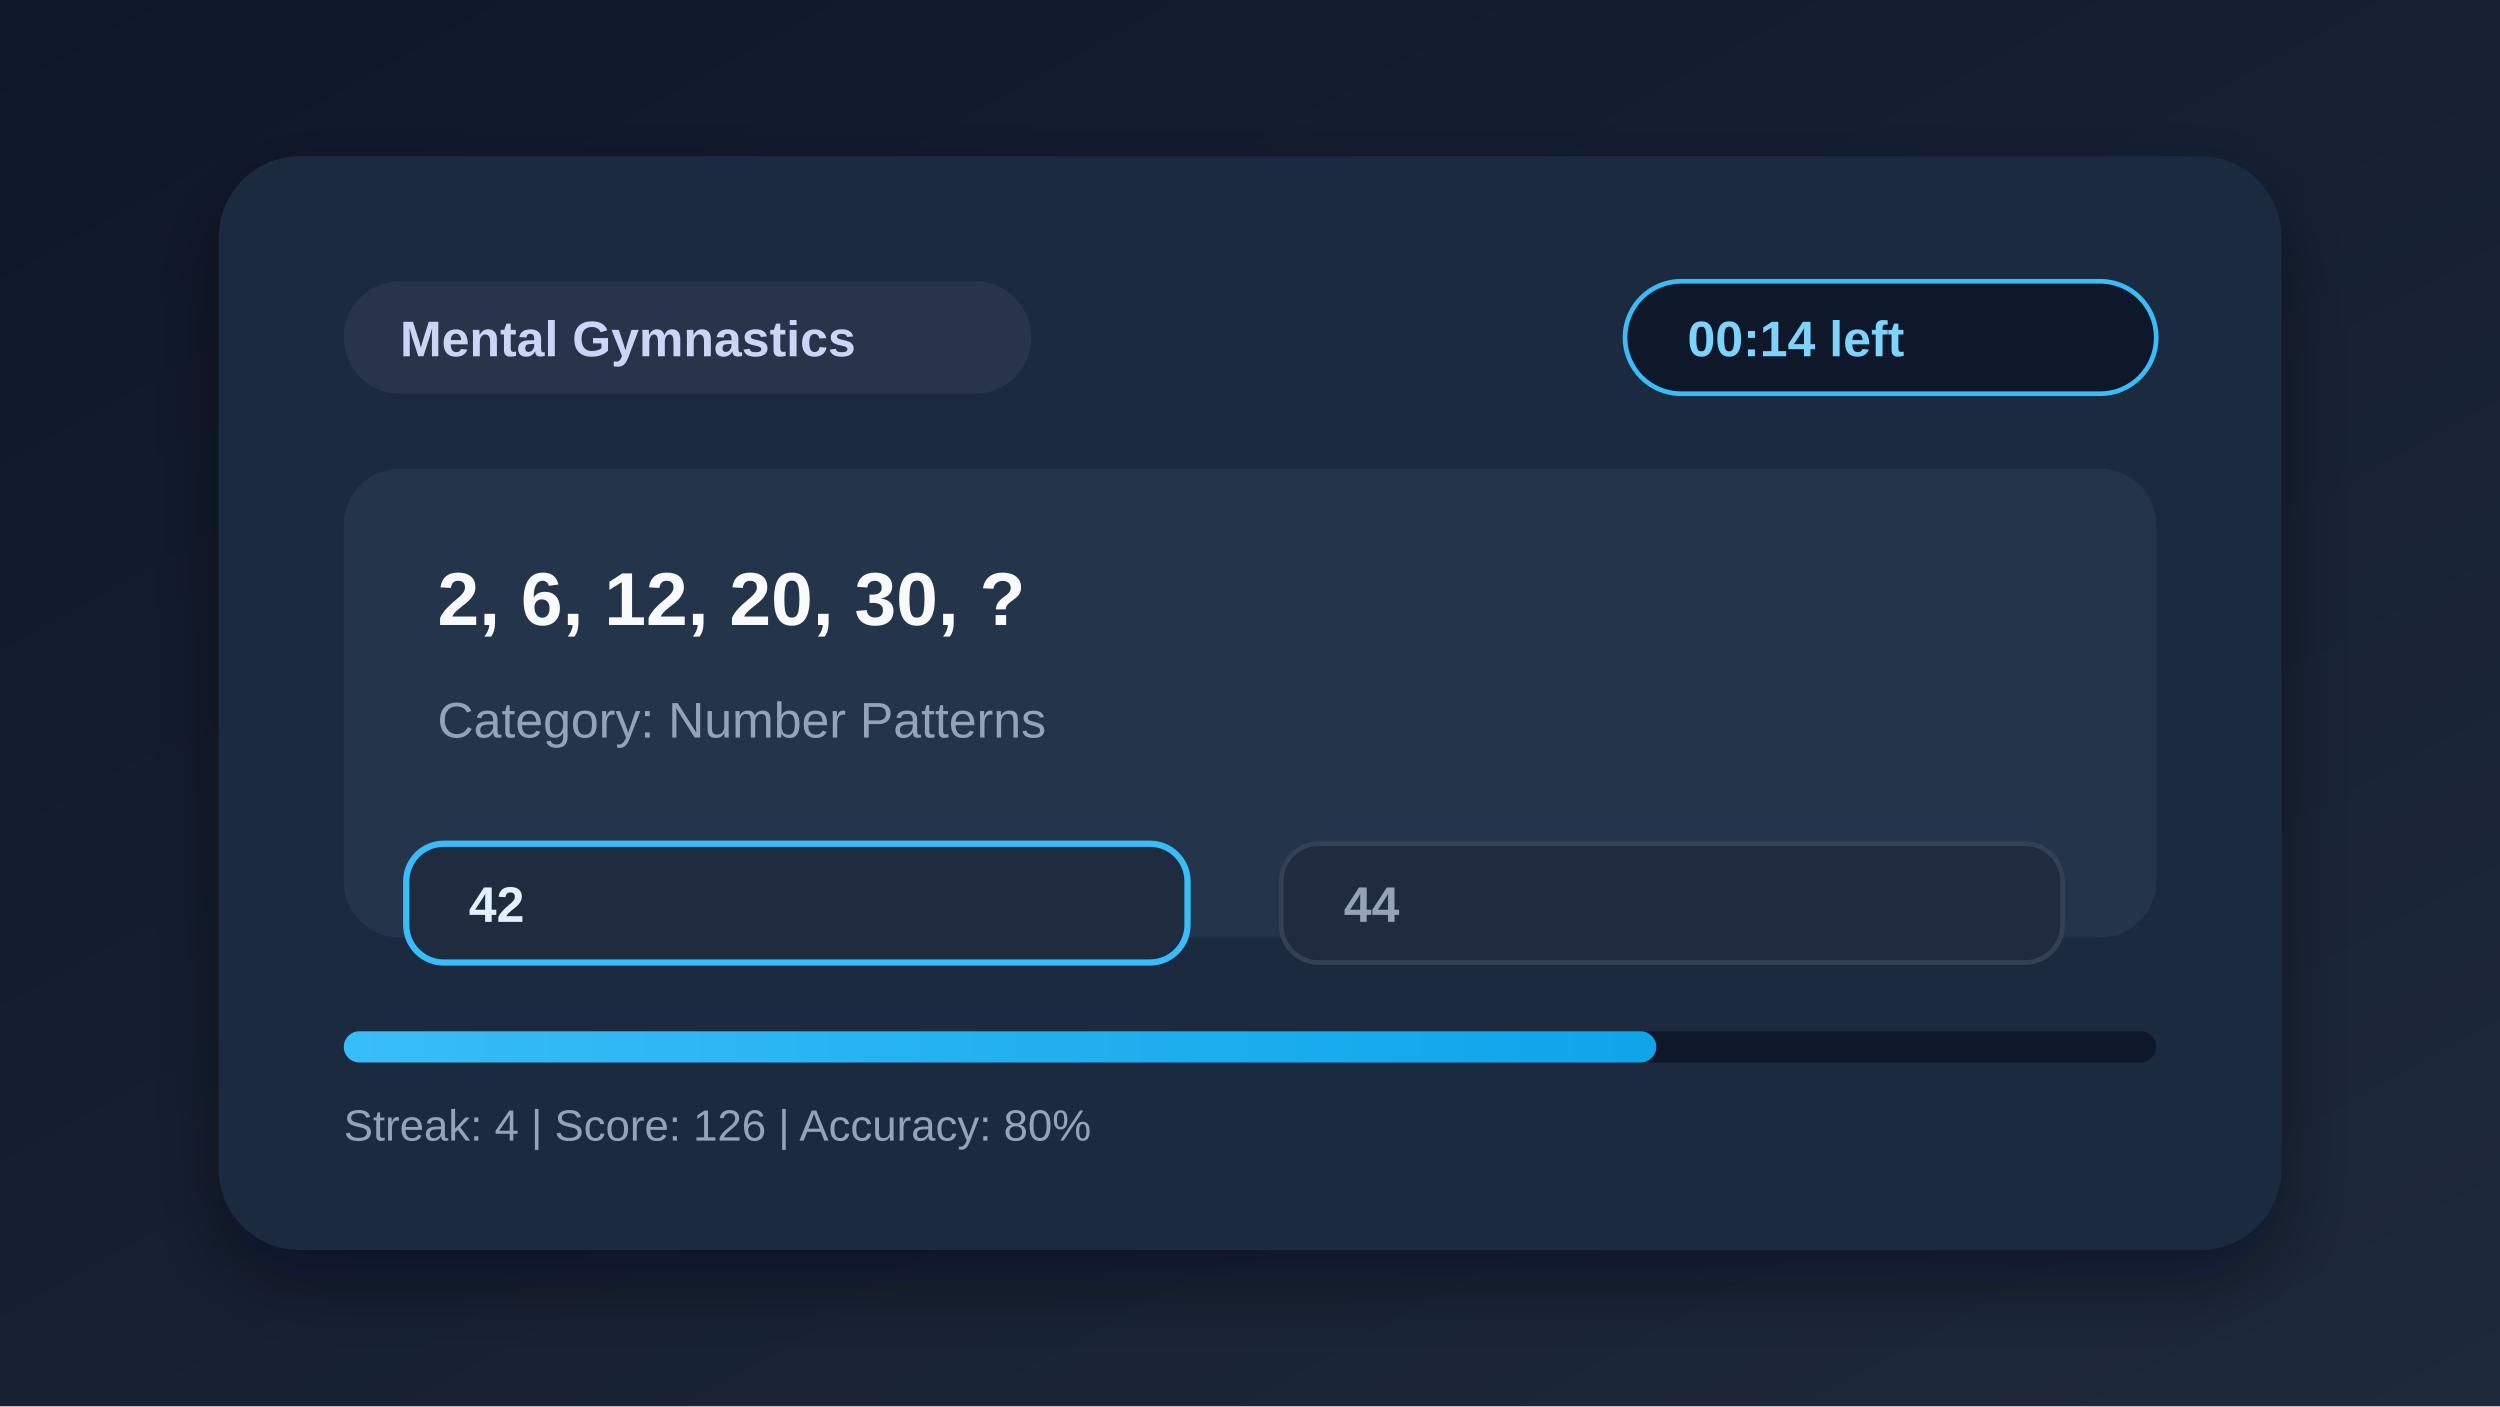
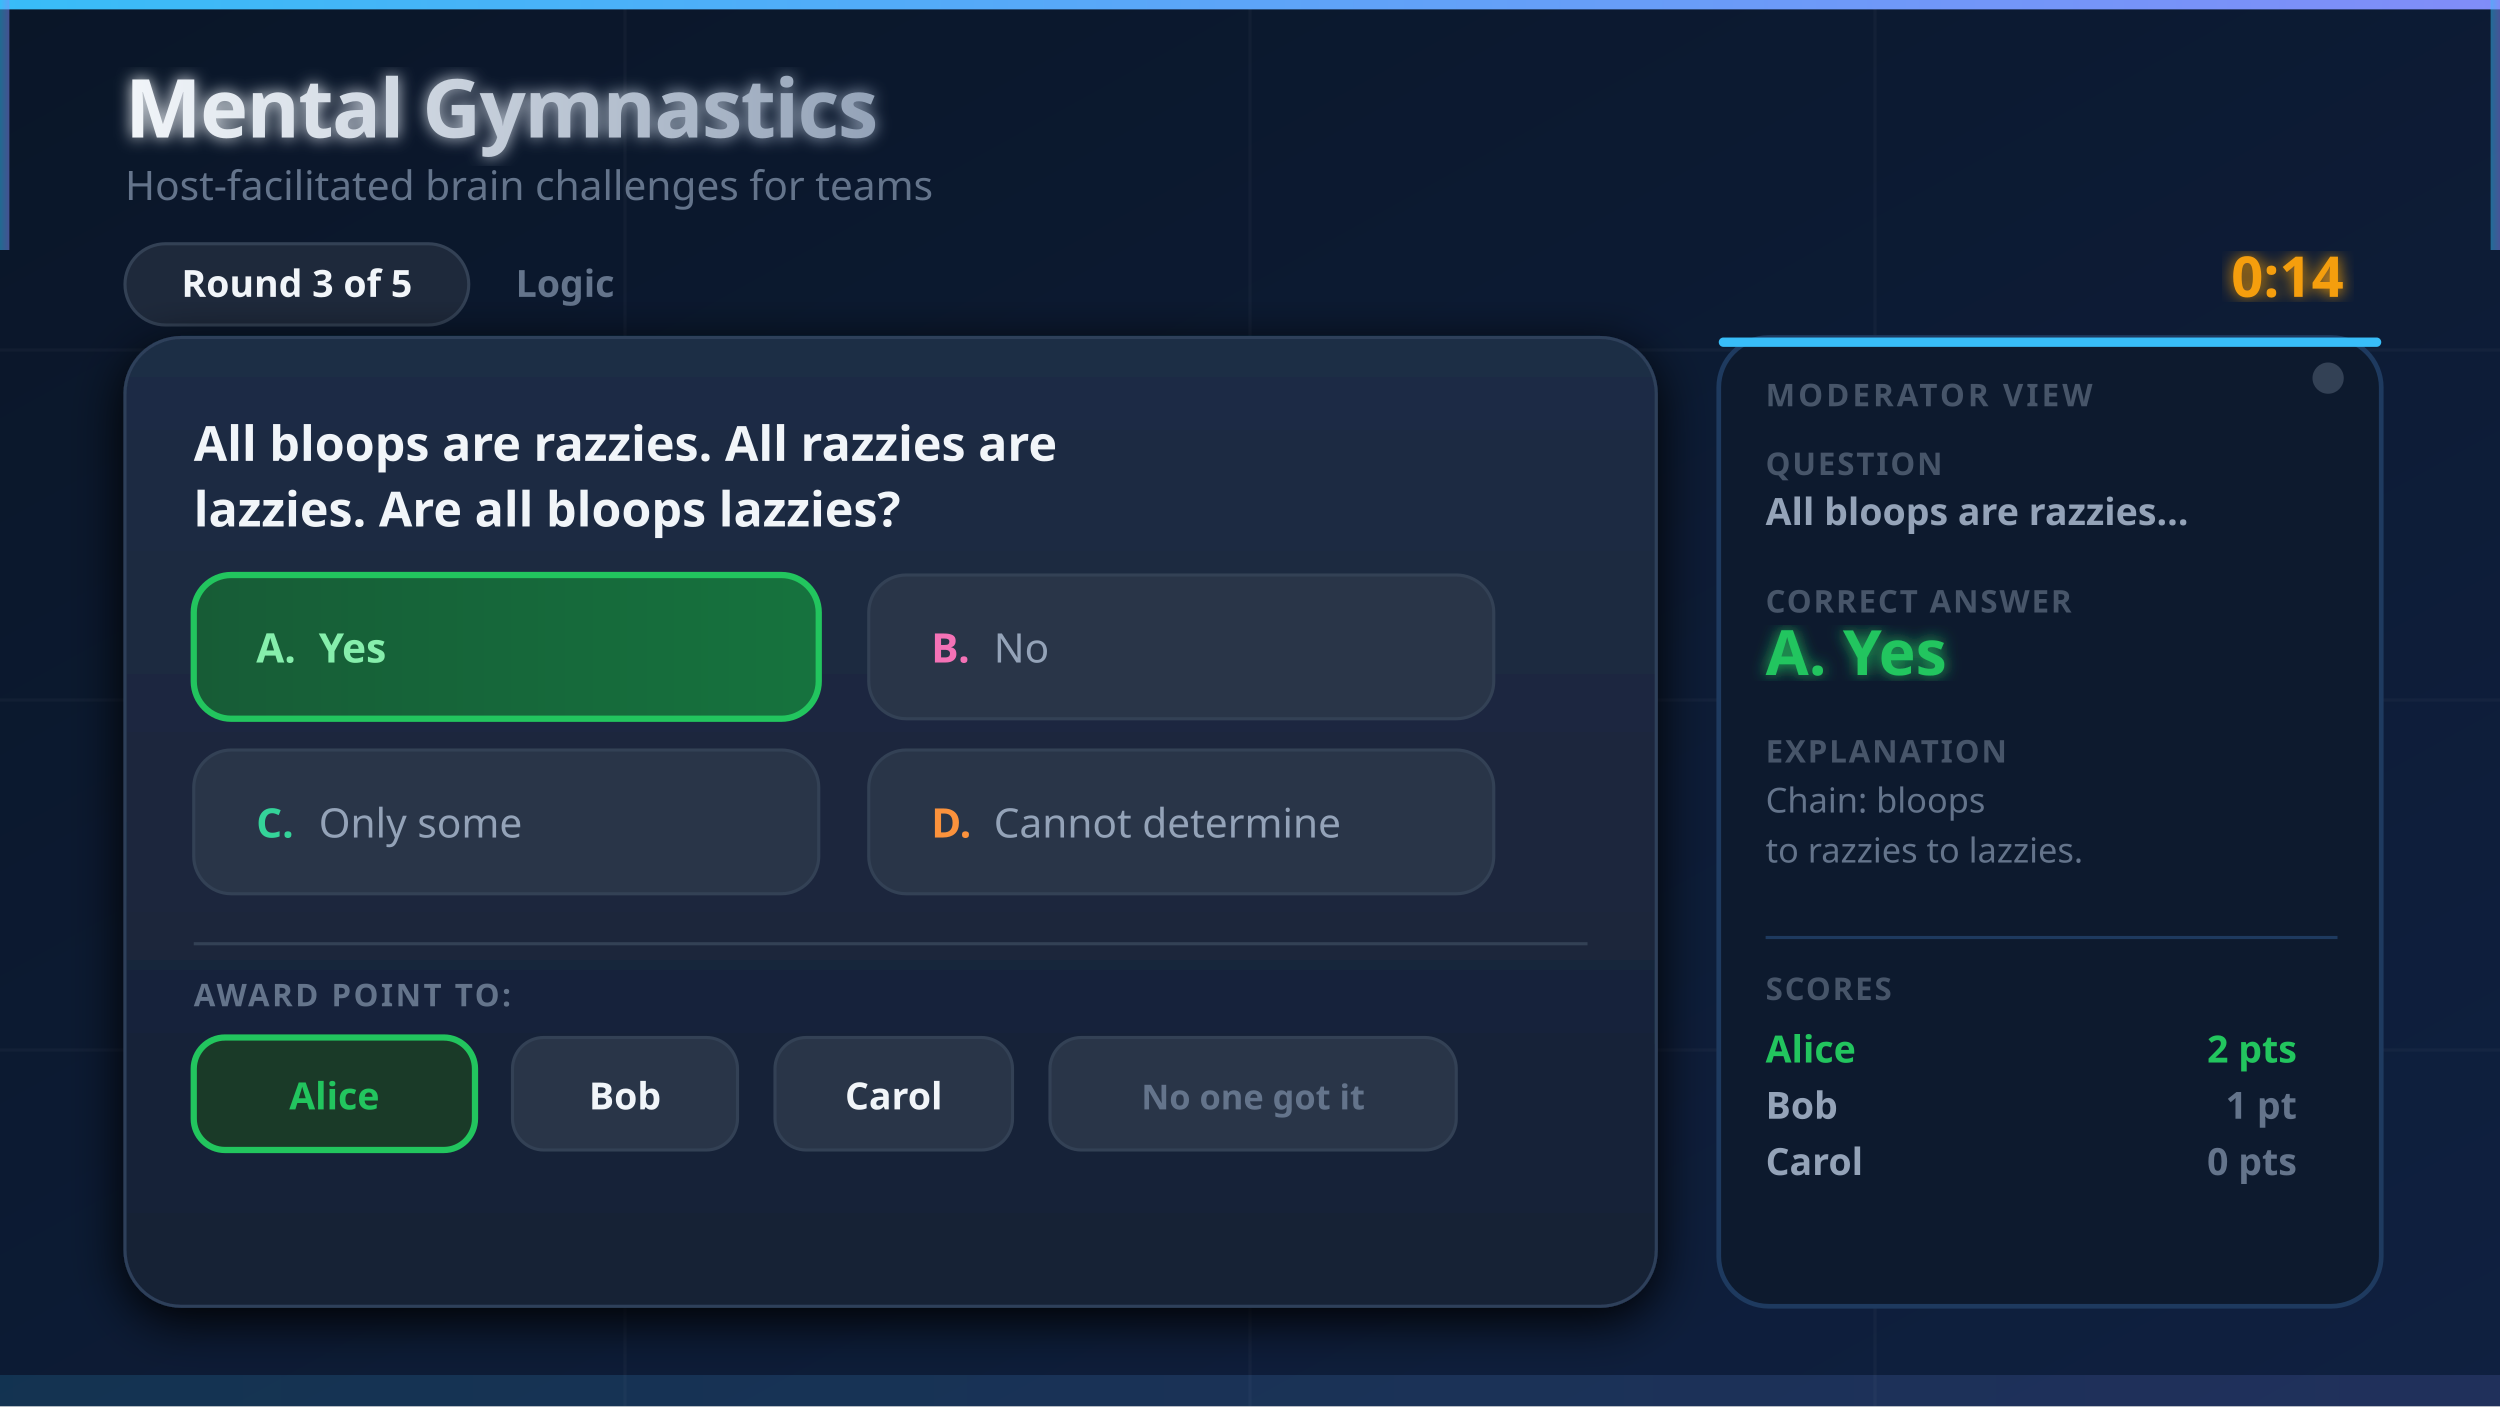
- <svg xmlns="http://www.w3.org/2000/svg" viewBox="0 0 800 450" role="img" aria-label="Mental Gymnastics thumbnail">
+ <svg xmlns="http://www.w3.org/2000/svg" viewBox="0 0 800 450">
  <defs>
-     <linearGradient id="bg" x1="0" y1="0" x2="1" y2="1">
-       <stop offset="0%" stop-color="#0f172a" />
-       <stop offset="100%" stop-color="#1e293b" />
+     <linearGradient id="bg" x1="0%" y1="0%" x2="100%" y2="100%">
+       <stop offset="0%" stop-color="#0a1628" />
+       <stop offset="100%" stop-color="#0f2040" />
    </linearGradient>
-     <linearGradient id="accent" x1="0" y1="0" x2="1" y2="0">
+     <linearGradient id="cardGrad" x1="0%" y1="0%" x2="0%" y2="100%">
+       <stop offset="0%" stop-color="#1e2d45" />
+       <stop offset="100%" stop-color="#172035" />
+     </linearGradient>
+     <linearGradient id="accentLine" x1="0%" y1="0%" x2="100%" y2="0%">
      <stop offset="0%" stop-color="#38bdf8" />
-       <stop offset="100%" stop-color="#0ea5e9" />
+       <stop offset="100%" stop-color="#818cf8" />
    </linearGradient>
-     <filter id="cardShadow" x="-20%" y="-20%" width="140%" height="140%">
-       <feDropShadow dx="0" dy="10" stdDeviation="12" flood-color="#0b1120" flood-opacity="0.45" />
+     <linearGradient id="correctGrad" x1="0%" y1="0%" x2="100%" y2="0%">
+       <stop offset="0%" stop-color="#166534" />
+       <stop offset="100%" stop-color="#15803d" />
+     </linearGradient>
+     <linearGradient id="titleGrad" x1="0%" y1="0%" x2="100%" y2="0%">
+       <stop offset="0%" stop-color="#f1f5f9" />
+       <stop offset="100%" stop-color="#94a3b8" />
+     </linearGradient>
+     <filter id="glow" x="-20%" y="-20%" width="140%" height="140%">
+       <feGaussianBlur stdDeviation="4" result="blur" />
+       <feMerge>
+         <feMergeNode in="blur" />
+         <feMergeNode in="SourceGraphic" />
+       </feMerge>
+     </filter>
+     <filter id="softGlow" x="-10%" y="-10%" width="120%" height="120%">
+       <feGaussianBlur stdDeviation="2.5" result="blur" />
+       <feMerge>
+         <feMergeNode in="blur" />
+         <feMergeNode in="SourceGraphic" />
+       </feMerge>
+     </filter>
+     <filter id="cardShadow" x="-5%" y="-5%" width="110%" height="120%">
+       <feGaussianBlur stdDeviation="8" in="SourceAlpha" result="shadow" />
+       <feOffset dx="0" dy="4" result="offsetShadow" />
+       <feMerge>
+         <feMergeNode in="offsetShadow" />
+         <feMergeNode in="SourceGraphic" />
+       </feMerge>
    </filter>
  </defs>
-   <rect width="800" height="450" fill="url(#bg)" />
-   <rect x="70" y="50" width="660" height="350" rx="26" fill="#1f2b3f" filter="url(#cardShadow)" />
-   <rect x="110" y="90" width="220" height="36" rx="18" fill="#273449" />
-   <text x="128" y="114" fill="#cbd5f5" font-family="Arial, sans-serif" font-size="16" font-weight="600">
-     Mental Gymnastics
+   <rect x="0" y="0" width="800" height="450" fill="url(#bg)" />
+   <line x1="0" y1="112" x2="800" y2="112" stroke="#ffffff" stroke-opacity="0.03" stroke-width="1" />
+   <line x1="0" y1="224" x2="800" y2="224" stroke="#ffffff" stroke-opacity="0.03" stroke-width="1" />
+   <line x1="0" y1="336" x2="800" y2="336" stroke="#ffffff" stroke-opacity="0.03" stroke-width="1" />
+   <line x1="200" y1="0" x2="200" y2="450" stroke="#ffffff" stroke-opacity="0.03" stroke-width="1" />
+   <line x1="400" y1="0" x2="400" y2="450" stroke="#ffffff" stroke-opacity="0.03" stroke-width="1" />
+   <line x1="600" y1="0" x2="600" y2="450" stroke="#ffffff" stroke-opacity="0.03" stroke-width="1" />
+   <rect x="0" y="0" width="800" height="3" fill="url(#accentLine)" />
+   <text x="40" y="44" font-family="system-ui, sans-serif" font-size="26" font-weight="800" fill="url(#titleGrad)" filter="url(#softGlow)" letter-spacing="-0.5">Mental Gymnastics</text>
+   <text x="40" y="64" font-family="system-ui, sans-serif" font-size="13" fill="#64748b">
+     Host-facilitated brain challenges for teams
  </text>
-   <rect x="520" y="90" width="170" height="36" rx="18" fill="#0f172a" stroke="#38bdf8" stroke-width="1.5" />
-   <text x="540" y="114" fill="#7dd3fc" font-family="Arial, sans-serif" font-size="16" font-weight="700">
-     00:14 left
-   </text>
-   <rect x="110" y="150" width="580" height="150" rx="18" fill="#24344a" />
-   <text x="140" y="200" fill="#f8fafc" font-family="Arial, sans-serif" font-size="24" font-weight="700">
-     2, 6, 12, 20, 30, ?
-   </text>
-   <text x="140" y="236" fill="#94a3b8" font-family="Arial, sans-serif" font-size="16">
-     Category: Number Patterns
-   </text>
-   <rect x="130" y="270" width="250" height="38" rx="12" fill="#1f2b3f" stroke="#38bdf8" stroke-width="2" />
-   <text x="150" y="295" fill="#e2f1ff" font-family="Arial, sans-serif" font-size="16" font-weight="600">42</text>
-   <rect x="410" y="270" width="250" height="38" rx="12" fill="#1f2b3f" stroke="#334155" stroke-width="1.5" />
-   <text x="430" y="295" fill="#94a3b8" font-family="Arial, sans-serif" font-size="16" font-weight="600">44</text>
-   <rect x="110" y="330" width="580" height="10" rx="5" fill="#0f172a" />
-   <rect x="110" y="330" width="420" height="10" rx="5" fill="url(#accent)" />
-   <text x="110" y="365" fill="#94a3b8" font-family="Arial, sans-serif" font-size="14">
-     Streak: 4  |  Score: 126  |  Accuracy: 80%
-   </text>
+   <rect x="40" y="78" width="110" height="26" rx="13" fill="#1e293b" stroke="#334155" stroke-width="1" />
+   <text x="95" y="95" font-family="system-ui, sans-serif" font-size="12" font-weight="700" fill="#f1f5f9" text-anchor="middle">Round 3 of 5</text>
+   <text x="165" y="95" font-family="system-ui, sans-serif" font-size="12" font-weight="600" fill="#64748b">Logic</text>
+   <text x="750" y="95" font-family="system-ui, sans-serif" font-size="18" font-weight="800" fill="#f59e0b" text-anchor="end" filter="url(#softGlow)">0:14</text>
+   <rect x="40" y="108" width="490" height="310" rx="18" fill="url(#cardGrad)" stroke="#2d3f5a" stroke-width="1" filter="url(#cardShadow)" />
+   <text x="62" y="142" font-family="system-ui, sans-serif" font-size="15.5" font-weight="700" fill="#f1f5f9" dominant-baseline="middle">All bloops are razzies. All razzies are</text>
+   <text x="62" y="163" font-family="system-ui, sans-serif" font-size="15.5" font-weight="700" fill="#f1f5f9" dominant-baseline="middle">lazzies. Are all bloops lazzies?</text>
+   <rect x="62" y="184" width="200" height="46" rx="12" fill="url(#correctGrad)" fill-opacity="0.85" stroke="#22c55e" stroke-width="2" />
+   <text x="82" y="212" font-family="system-ui, sans-serif" font-size="13" font-weight="800" fill="#86efac">A.</text>
+   <text x="102" y="212" font-family="system-ui, sans-serif" font-size="13" font-weight="700" fill="#86efac">Yes</text>
+   <rect x="278" y="184" width="200" height="46" rx="12" fill="#293548" stroke="#334155" stroke-width="1" />
+   <text x="298" y="212" font-family="system-ui, sans-serif" font-size="13" font-weight="800" fill="#f472b6">B.</text>
+   <text x="318" y="212" font-family="system-ui, sans-serif" font-size="13" font-weight="500" fill="#94a3b8">No</text>
+   <rect x="62" y="240" width="200" height="46" rx="12" fill="#293548" stroke="#334155" stroke-width="1" />
+   <text x="82" y="268" font-family="system-ui, sans-serif" font-size="13" font-weight="800" fill="#34d399">C.</text>
+   <text x="102" y="268" font-family="system-ui, sans-serif" font-size="13" font-weight="500" fill="#94a3b8">Only some</text>
+   <rect x="278" y="240" width="200" height="46" rx="12" fill="#293548" stroke="#334155" stroke-width="1" />
+   <text x="298" y="268" font-family="system-ui, sans-serif" font-size="13" font-weight="800" fill="#fb923c">D.</text>
+   <text x="318" y="268" font-family="system-ui, sans-serif" font-size="13" font-weight="500" fill="#94a3b8">Cannot determine</text>
+   <line x1="62" y1="302" x2="508" y2="302" stroke="#334155" stroke-width="1" />
+   <text x="62" y="322" font-family="system-ui, sans-serif" font-size="10" font-weight="700" fill="#64748b" letter-spacing="0.08em">AWARD POINT TO:</text>
+   <rect x="62" y="332" width="90" height="36" rx="10" fill="#1a3a28" stroke="#22c55e" stroke-width="2" />
+   <text x="107" y="355" font-family="system-ui, sans-serif" font-size="12" font-weight="700" fill="#22c55e" text-anchor="middle">Alice</text>
+   <rect x="164" y="332" width="72" height="36" rx="10" fill="#293548" stroke="#334155" stroke-width="1" />
+   <text x="200" y="355" font-family="system-ui, sans-serif" font-size="12" font-weight="600" fill="#f1f5f9" text-anchor="middle">Bob</text>
+   <rect x="248" y="332" width="76" height="36" rx="10" fill="#293548" stroke="#334155" stroke-width="1" />
+   <text x="286" y="355" font-family="system-ui, sans-serif" font-size="12" font-weight="600" fill="#f1f5f9" text-anchor="middle">Carol</text>
+   <rect x="336" y="332" width="130" height="36" rx="10" fill="#293548" stroke="#334155" stroke-width="1" />
+   <text x="401" y="355" font-family="system-ui, sans-serif" font-size="11" font-weight="600" fill="#64748b" text-anchor="middle">No one got it</text>
+   <rect x="550" y="108" width="212" height="310" rx="16" fill="#0d1a2e" stroke="#1e3a5f" stroke-width="1.5" />
+   <rect x="550" y="108" width="212" height="3" rx="1.5" fill="#38bdf8" />
+   <text x="565" y="130" font-family="system-ui, sans-serif" font-size="10" font-weight="700" fill="#475569" letter-spacing="0.1em">MODERATOR VIEW</text>
+   <rect x="740" y="116" width="10" height="10" rx="5" fill="#334155" />
+   <text x="565" y="152" font-family="system-ui, sans-serif" font-size="10" fill="#475569" font-weight="700" letter-spacing="0.06em">QUESTION</text>
+   <text x="565" y="168" font-family="system-ui, sans-serif" font-size="12" font-weight="600" fill="#94a3b8">All bloops are razzies...</text>
+   <text x="565" y="196" font-family="system-ui, sans-serif" font-size="10" fill="#475569" font-weight="700" letter-spacing="0.06em">CORRECT ANSWER</text>
+   <text x="565" y="216" font-family="system-ui, sans-serif" font-size="20" font-weight="800" fill="#22c55e" filter="url(#softGlow)">A. Yes</text>
+   <text x="565" y="244" font-family="system-ui, sans-serif" font-size="10" fill="#475569" font-weight="700" letter-spacing="0.06em">EXPLANATION</text>
+   <text x="565" y="260" font-family="system-ui, sans-serif" font-size="11" fill="#64748b">Chain: bloops</text>
+   <text x="565" y="276" font-family="system-ui, sans-serif" font-size="11" fill="#64748b">to razzies to lazzies.</text>
+   <line x1="565" y1="300" x2="748" y2="300" stroke="#1e3a5f" stroke-width="1" />
+   <text x="565" y="320" font-family="system-ui, sans-serif" font-size="10" fill="#475569" font-weight="700" letter-spacing="0.06em">SCORES</text>
+   <text x="565" y="340" font-family="system-ui, sans-serif" font-size="12" font-weight="700" fill="#22c55e">Alice</text>
+   <text x="735" y="340" font-family="system-ui, sans-serif" font-size="12" font-weight="800" fill="#22c55e" text-anchor="end">2 pts</text>
+   <text x="565" y="358" font-family="system-ui, sans-serif" font-size="12" font-weight="600" fill="#94a3b8">Bob</text>
+   <text x="735" y="358" font-family="system-ui, sans-serif" font-size="12" font-weight="700" fill="#64748b" text-anchor="end">1 pt</text>
+   <text x="565" y="376" font-family="system-ui, sans-serif" font-size="12" font-weight="600" fill="#94a3b8">Carol</text>
+   <text x="735" y="376" font-family="system-ui, sans-serif" font-size="12" font-weight="700" fill="#64748b" text-anchor="end">0 pts</text>
+   <rect x="0" y="440" width="800" height="10" fill="url(#accentLine)" fill-opacity="0.15" />
+   <rect x="0" y="0" width="3" height="80" fill="url(#accentLine)" fill-opacity="0.5" />
+   <rect x="797" y="0" width="3" height="80" fill="url(#accentLine)" fill-opacity="0.5" />
</svg>
